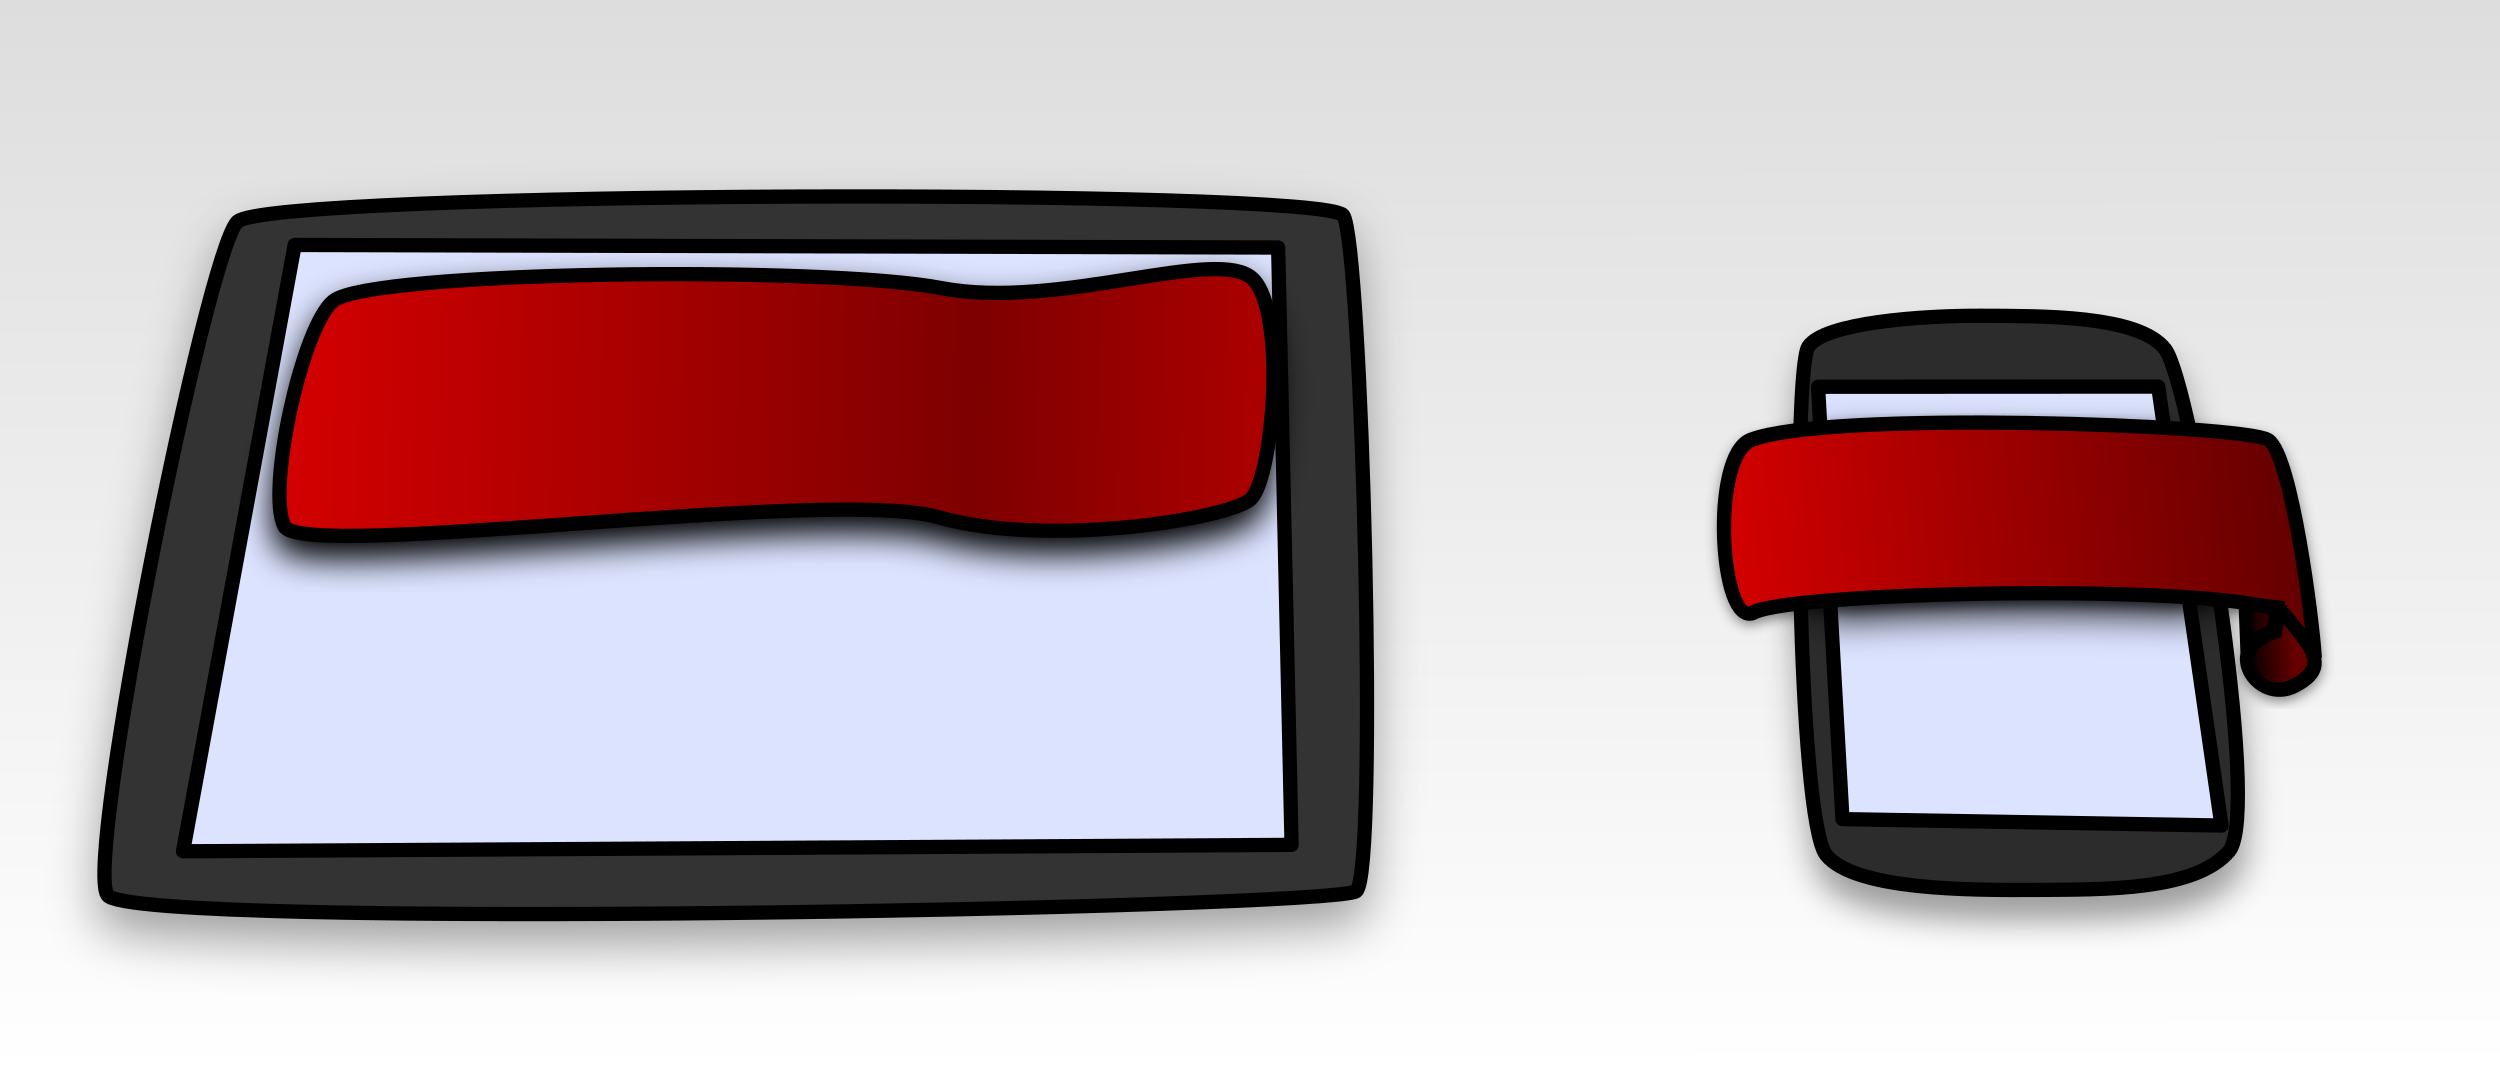
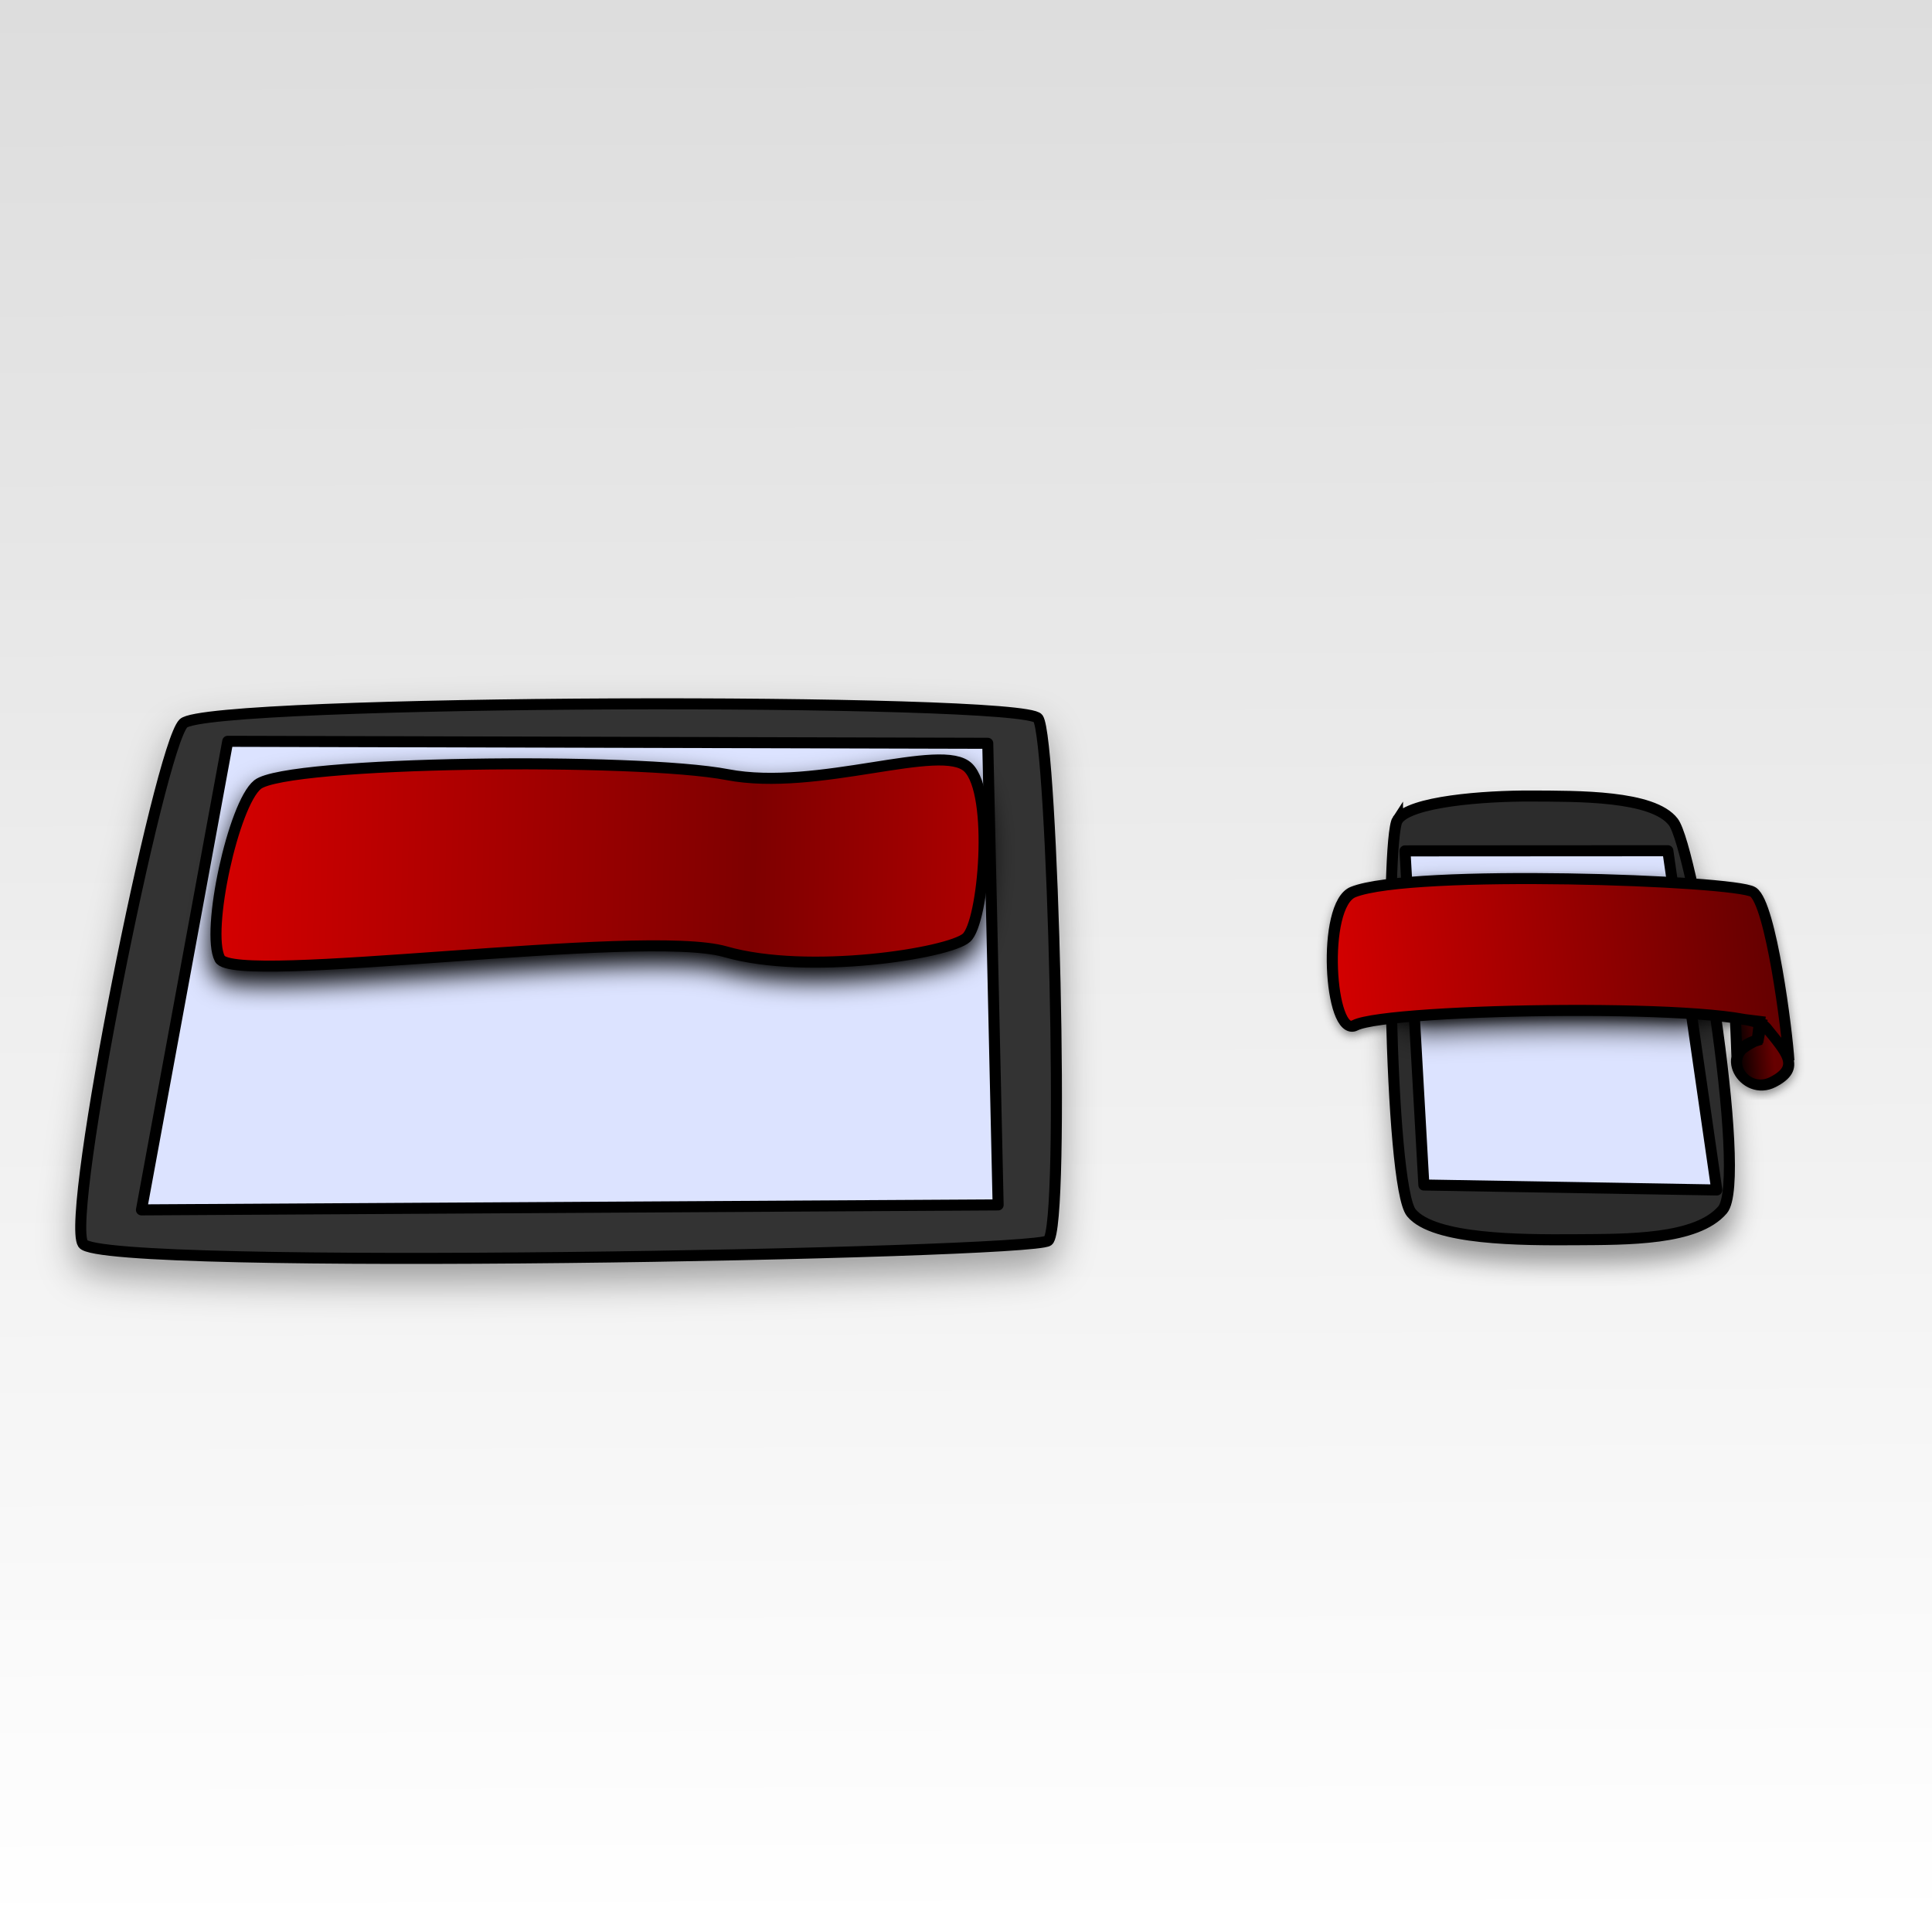
- <svg xmlns="http://www.w3.org/2000/svg" xmlns:xlink="http://www.w3.org/1999/xlink" width="2100" height="900" viewBox="0 0 2100 900" id="svg2" version="1.1">
+ <svg xmlns="http://www.w3.org/2000/svg" xmlns:xlink="http://www.w3.org/1999/xlink" width="2100" height="2100" viewBox="0 0 2100 2100" id="svg2" version="1.1">
  <defs id="defs4">
    <linearGradient id="linearGradient4431-1">
      <stop id="stop4626" offset="0" style="stop-color:#d50000;stop-opacity:1;" />
      <stop id="stop4632" offset="0.697" style="stop-color:#7e0000;stop-opacity:1;" />
      <stop style="stop-color:#ae0000;stop-opacity:1" offset="0.998" id="stop4628" />
    </linearGradient>
    <linearGradient id="linearGradient4604">
      <stop style="stop-color:#000000;stop-opacity:1;" offset="0" id="stop4606" />
      <stop style="stop-color:#000000;stop-opacity:0" offset="1" id="stop4608" />
    </linearGradient>
    <linearGradient id="linearGradient4431">
      <stop style="stop-color:#d50000;stop-opacity:1;" offset="0" id="stop4433" />
      <stop id="stop4439" offset="0.998" style="stop-color:#620000;stop-opacity:1" />
    </linearGradient>
    <linearGradient id="linearGradient4138">
      <stop style="stop-color:#ffffff;stop-opacity:1" offset="0" id="stop4140" />
      <stop style="stop-color:#dddddd;stop-opacity:1" offset="1" id="stop4142" />
    </linearGradient>
-     <linearGradient xlink:href="#linearGradient4138" id="linearGradient4144" x1="1.081" y1="1052.208" x2="-2.3634622e-05" y2="154.679" gradientUnits="userSpaceOnUse" />
+     <linearGradient xlink:href="#linearGradient4138" id="linearGradient4144" x1="1.081" y1="1052.208" x2="-2.3634622e-005" y2="154.679" gradientUnits="userSpaceOnUse" gradientTransform="matrix(1,0,0,2.333333,0,-1403.149)" />
    <filter style="color-interpolation-filters:sRGB" id="filter4183" x="-0.111" width="1.223" y="-0.385" height="1.769">
      <feGaussianBlur stdDeviation="16.467" id="feGaussianBlur4185" />
    </filter>
    <linearGradient xlink:href="#linearGradient4431" id="linearGradient4437" x1="1448.551" y1="487.112" x2="1948.232" y2="487.112" gradientUnits="userSpaceOnUse" />
    <filter style="color-interpolation-filters:sRGB" id="filter4528" x="-0.024" width="1.047" y="-0.051" height="1.103">
      <feGaussianBlur stdDeviation="4.807" id="feGaussianBlur4530" />
    </filter>
    <filter style="color-interpolation-filters:sRGB" id="filter4580" x="-0.083" width="1.166" y="-0.062" height="1.124">
      <feGaussianBlur stdDeviation="12.429" id="feGaussianBlur4582" />
    </filter>
    <filter style="color-interpolation-filters:sRGB" id="filter4588" x="-0.047" width="1.094" y="-0.083" height="1.165">
      <feGaussianBlur stdDeviation="20.763" id="feGaussianBlur4590" />
    </filter>
    <linearGradient xlink:href="#linearGradient4604" id="linearGradient4610" x1="1885.391" y1="561.45" x2="1926.01" y2="561.45" gradientUnits="userSpaceOnUse" />
    <linearGradient xlink:href="#linearGradient4431-1" id="linearGradient4622" x1="227.043" y1="358.085" x2="1071.88" y2="358.085" gradientUnits="userSpaceOnUse" />
    <filter style="color-interpolation-filters:sRGB" id="filter4678" x="-0.04" width="1.079" y="-0.147" height="1.294">
      <feGaussianBlur stdDeviation="13.74" id="feGaussianBlur4680" />
    </filter>
  </defs>
-   <g id="layer1" transform="translate(0,-152.3622)">
-     <rect style="opacity:1;fill:url(#linearGradient4144);fill-opacity:1;stroke:none;stroke-width:9.5;stroke-miterlimit:4;stroke-dasharray:none;stroke-opacity:1" id="rect4136" width="2100" height="900" x="0" y="152.362" />
+   <g id="layer1" transform="translate(0,1047.638)">
+     <rect style="opacity:1;fill:url(#linearGradient4144);fill-opacity:1;stroke:none;stroke-width:9.5;stroke-miterlimit:4;stroke-dasharray:none;stroke-opacity:1" id="rect4136" width="2100" height="2100" x="0" y="-1047.638" />
  </g>
-   <g id="layer2">
-     <path id="path4466" d="m 192.482,206.303 c 25.432,-26.308 912.66,-28.358 928.888,-5.407 16.228,22.951 42.427,553.483 23.79,567.714 C 1126.522,782.841 116.376,801.966 96.241,771.854 76.106,741.741 167.05,232.611 192.482,206.303 Z" style="opacity:0.361;fill:#000000;fill-opacity:1;fill-rule:evenodd;stroke:#000000;stroke-width:12;stroke-linecap:butt;stroke-linejoin:round;stroke-miterlimit:4;stroke-dasharray:none;stroke-opacity:1;filter:url(#filter4588)" transform="matrix(1,0,-0.02277675,1,11.07919,0)" />
-     <path id="path4187" d="m 1539.856,311.195 c -15.173,20.156 -44.435,397.754 -22.709,427.137 21.727,29.383 116.426,29.557 174.64,29.197 58.213,-0.36 132.592,0.487 163.826,-32.441 31.234,-32.928 3.406,-392.909 -16.22,-421.73 -19.627,-28.821 -101.201,-27.889 -151.931,-28.115 -50.73,-0.227 -132.433,5.797 -147.606,25.953 z" style="opacity:0.37;fill:#000000;fill-opacity:1;fill-rule:evenodd;stroke:#000000;stroke-width:12;stroke-linecap:butt;stroke-linejoin:miter;stroke-miterlimit:4;stroke-dasharray:none;stroke-opacity:1;filter:url(#filter4580)" transform="matrix(1,0,0.08855864,1,-46.6185,0)" />
-     <path style="fill:#2c2c2c;fill-opacity:1;fill-rule:evenodd;stroke:#000000;stroke-width:12;stroke-linecap:butt;stroke-linejoin:miter;stroke-miterlimit:4;stroke-dasharray:none;stroke-opacity:1" d="m 1519.025,291.195 c -13.388,20.156 -9.211,397.754 15.118,427.137 24.329,29.383 119.044,29.557 177.225,29.197 58.181,-0.36 132.635,0.487 160.953,-32.441 28.318,-32.928 -31.389,-392.909 -53.568,-421.73 -22.179,-28.821 -103.671,-27.889 -154.421,-28.115 -50.75,-0.227 -131.919,5.797 -145.307,25.953 z" id="path4153" />
-     <path style="fill:#dce3ff;fill-opacity:1;fill-rule:evenodd;stroke:#000000;stroke-width:12;stroke-linecap:butt;stroke-linejoin:round;stroke-miterlimit:4;stroke-dasharray:none;stroke-opacity:1" d="m 1527.147,324.88 285.732,-0.163 53.201,368.744 -318.398,-5.407 z" id="path4157" />
-     <path style="fill:#333333;fill-opacity:1;fill-rule:evenodd;stroke:#000000;stroke-width:12;stroke-linecap:butt;stroke-linejoin:round;stroke-miterlimit:4;stroke-dasharray:none;stroke-opacity:1" d="m 199.318,186.303 c 26.031,-26.308 913.306,-28.358 929.011,-5.407 15.705,22.951 29.82,553.483 10.859,567.714 C 1120.227,762.841 109.644,781.966 90.195,751.854 70.746,721.741 173.287,212.611 199.318,186.303 Z" id="path4464" />
-     <g id="g4686" transform="matrix(1,0,0.08855864,1,-48.38967,-20)">
+   <g id="layer2" transform="translate(0,1200)">
+     <path id="path4466" d="m 192.482,206.303 c 25.432,-26.308 912.66,-28.358 928.888,-5.407 16.228,22.951 42.427,553.483 23.79,567.714 C 1126.522,782.841 116.376,801.966 96.241,771.854 76.106,741.741 167.05,232.611 192.482,206.303 Z" style="opacity:0.361;fill:#000000;fill-opacity:1;fill-rule:evenodd;stroke:#000000;stroke-width:12;stroke-linecap:butt;stroke-linejoin:round;stroke-miterlimit:4;stroke-dasharray:none;stroke-opacity:1;filter:url(#filter4588)" transform="matrix(1,0,-0.02277675,1,11.07919,-599.9997)" />
+     <path id="path4187" d="m 1539.856,311.195 c -15.173,20.156 -44.435,397.754 -22.709,427.137 21.727,29.383 116.426,29.557 174.64,29.197 58.213,-0.36 132.592,0.487 163.826,-32.441 31.234,-32.928 3.406,-392.909 -16.22,-421.73 -19.627,-28.821 -101.201,-27.889 -151.931,-28.115 -50.73,-0.227 -132.433,5.797 -147.606,25.953 z" style="opacity:0.37;fill:#000000;fill-opacity:1;fill-rule:evenodd;stroke:#000000;stroke-width:12;stroke-linecap:butt;stroke-linejoin:miter;stroke-miterlimit:4;stroke-dasharray:none;stroke-opacity:1;filter:url(#filter4580)" transform="matrix(1,0,0.08855864,1,-46.6185,-599.9997)" />
+     <path style="fill:#2c2c2c;fill-opacity:1;fill-rule:evenodd;stroke:#000000;stroke-width:12;stroke-linecap:butt;stroke-linejoin:miter;stroke-miterlimit:4;stroke-dasharray:none;stroke-opacity:1" d="m 1519.025,-308.805 c -13.388,20.156 -9.211,397.754 15.118,427.137 24.329,29.383 119.044,29.557 177.225,29.197 58.181,-0.36 132.635,0.487 160.953,-32.441 28.318,-32.928 -31.389,-392.909 -53.568,-421.73 -22.179,-28.821 -103.671,-27.889 -154.421,-28.115 -50.75,-0.227 -131.919,5.797 -145.307,25.953 z" id="path4153" />
+     <path style="fill:#dce3ff;fill-opacity:1;fill-rule:evenodd;stroke:#000000;stroke-width:12;stroke-linecap:butt;stroke-linejoin:round;stroke-miterlimit:4;stroke-dasharray:none;stroke-opacity:1" d="m 1527.147,-275.12 285.732,-0.163 53.201,368.744 -318.398,-5.407 z" id="path4157" />
+     <path style="fill:#333333;fill-opacity:1;fill-rule:evenodd;stroke:#000000;stroke-width:12;stroke-linecap:butt;stroke-linejoin:round;stroke-miterlimit:4;stroke-dasharray:none;stroke-opacity:1" d="m 199.318,-413.697 c 26.031,-26.308 913.306,-28.358 929.011,-5.407 15.705,22.951 29.82,553.483 10.859,567.714 C 1120.227,162.841 109.644,181.967 90.195,151.854 70.746,121.741 173.287,-387.389 199.318,-413.697 Z" id="path4464" />
+     <g id="g4686" transform="matrix(1,0,0.08855864,1,-48.38967,-619.9997)">
      <path style="opacity:0.433;fill:#000000;fill-opacity:1;fill-rule:evenodd;stroke:#000000;stroke-width:12;stroke-linecap:butt;stroke-linejoin:miter;stroke-miterlimit:4;stroke-dasharray:none;stroke-opacity:1;filter:url(#filter4528)" d="m 1942.122,576.348 c 0.97,-31.527 -4.48,-169.905 -22.709,-182.75 -18.229,-12.845 -369.444,-25.238 -434.707,1e-5 -36.138,13.975 -39.839,159.175 -10.814,144.902 38.666,-19.013 427.428,-24.871 446.601,2.163 19.173,27.033 35.035,43.329 2.163,59.475 -32.872,16.146 -58.767,-32.596 -12.976,-45.417 l 4.325,-20.546" id="path4333" />
      <path id="path4161" d="m 1525.798,538.826 c 119.731,-7.452 217.292,-7.323 334.14,-3.244 l -15.139,-143.821 -299.536,-1.081 z" style="fill:#000000;fill-opacity:1;fill-rule:evenodd;stroke:#000000;stroke-width:1px;stroke-linecap:butt;stroke-linejoin:miter;stroke-opacity:1;filter:url(#filter4183)" />
      <path id="path4159" d="m 1942.122,572.348 c 0.97,-31.527 -4.48,-169.905 -22.709,-182.75 -18.229,-12.845 -369.444,-25.238 -434.707,1e-5 -36.138,13.975 -39.839,159.175 -10.814,144.902 38.666,-19.013 427.428,-24.871 446.601,2.163 19.173,27.033 35.035,43.329 2.163,59.475 -32.872,16.146 -58.767,-32.596 -12.976,-45.417 l 4.325,-20.546 -25.953,-3.244 -2.163,44.336 c -0.853,-9.038 11.571,-15.42 24.871,-21.627 l 6.488,-22.709" style="fill:url(#linearGradient4437);fill-opacity:1;fill-rule:evenodd;stroke:#000000;stroke-width:12;stroke-linecap:butt;stroke-linejoin:miter;stroke-miterlimit:4;stroke-dasharray:none;stroke-opacity:1" />
      <path id="path4602" d="m 1915.088,531.256 -29.197,-6.488 0,50.824 c 6.932,21.692 22.308,25.138 50.824,10.814" style="fill:url(#linearGradient4610);fill-opacity:1;fill-rule:evenodd;stroke:#000000;stroke-width:1px;stroke-linecap:butt;stroke-linejoin:miter;stroke-opacity:1" />
    </g>
-     <path style="fill:#dce3ff;fill-opacity:1;fill-rule:evenodd;stroke:#000000;stroke-width:12;stroke-linecap:butt;stroke-linejoin:round;stroke-miterlimit:4;stroke-dasharray:none;stroke-opacity:1" d="m 247.536,205.767 826.109,2.163 11.28,501.751 -931.174,5.407 z" id="path4612" />
-     <g id="g4682" transform="matrix(1,0,-0.02277675,1,11.53472,-20)">
+     <path style="fill:#dce3ff;fill-opacity:1;fill-rule:evenodd;stroke:#000000;stroke-width:12;stroke-linecap:butt;stroke-linejoin:round;stroke-miterlimit:4;stroke-dasharray:none;stroke-opacity:1" d="m 247.536,-394.232 826.109,2.163 11.28,501.751 -931.174,5.407 z" id="path4612" />
+     <g id="g4682" transform="matrix(1,0,-0.02277675,1,11.53472,-619.9997)">
      <path style="fill:#000000;fill-opacity:1;fill-rule:evenodd;stroke:#000000;stroke-width:12;stroke-linecap:butt;stroke-linejoin:round;stroke-miterlimit:4;stroke-dasharray:none;stroke-opacity:1;filter:url(#filter4678)" d="m 274.665,286.812 c 31.173,-25.549 411.634,-29.701 510.402,-10.814 98.768,18.888 232.357,-36.107 261.689,-7.57 29.332,28.537 20.729,168.111 2.163,184.912 -18.566,16.802 -171.037,41.026 -261.689,15.139 -90.652,-25.887 -533.282,37.201 -549.331,7.57 -16.049,-29.631 11.053,-168.164 36.766,-189.238 z" id="path4634" />
      <path id="path4614" d="m 274.665,272.812 c 31.173,-25.549 411.634,-29.701 510.402,-10.814 98.768,18.888 232.357,-36.107 261.689,-7.57 29.332,28.537 20.729,168.111 2.163,184.912 -18.566,16.802 -171.037,41.026 -261.689,15.139 -90.652,-25.887 -533.282,37.201 -549.331,7.57 -16.049,-29.631 11.053,-168.164 36.766,-189.238 z" style="fill:url(#linearGradient4622);fill-opacity:1;fill-rule:evenodd;stroke:#000000;stroke-width:12;stroke-linecap:butt;stroke-linejoin:round;stroke-miterlimit:4;stroke-dasharray:none;stroke-opacity:1" />
    </g>
  </g>
</svg>
